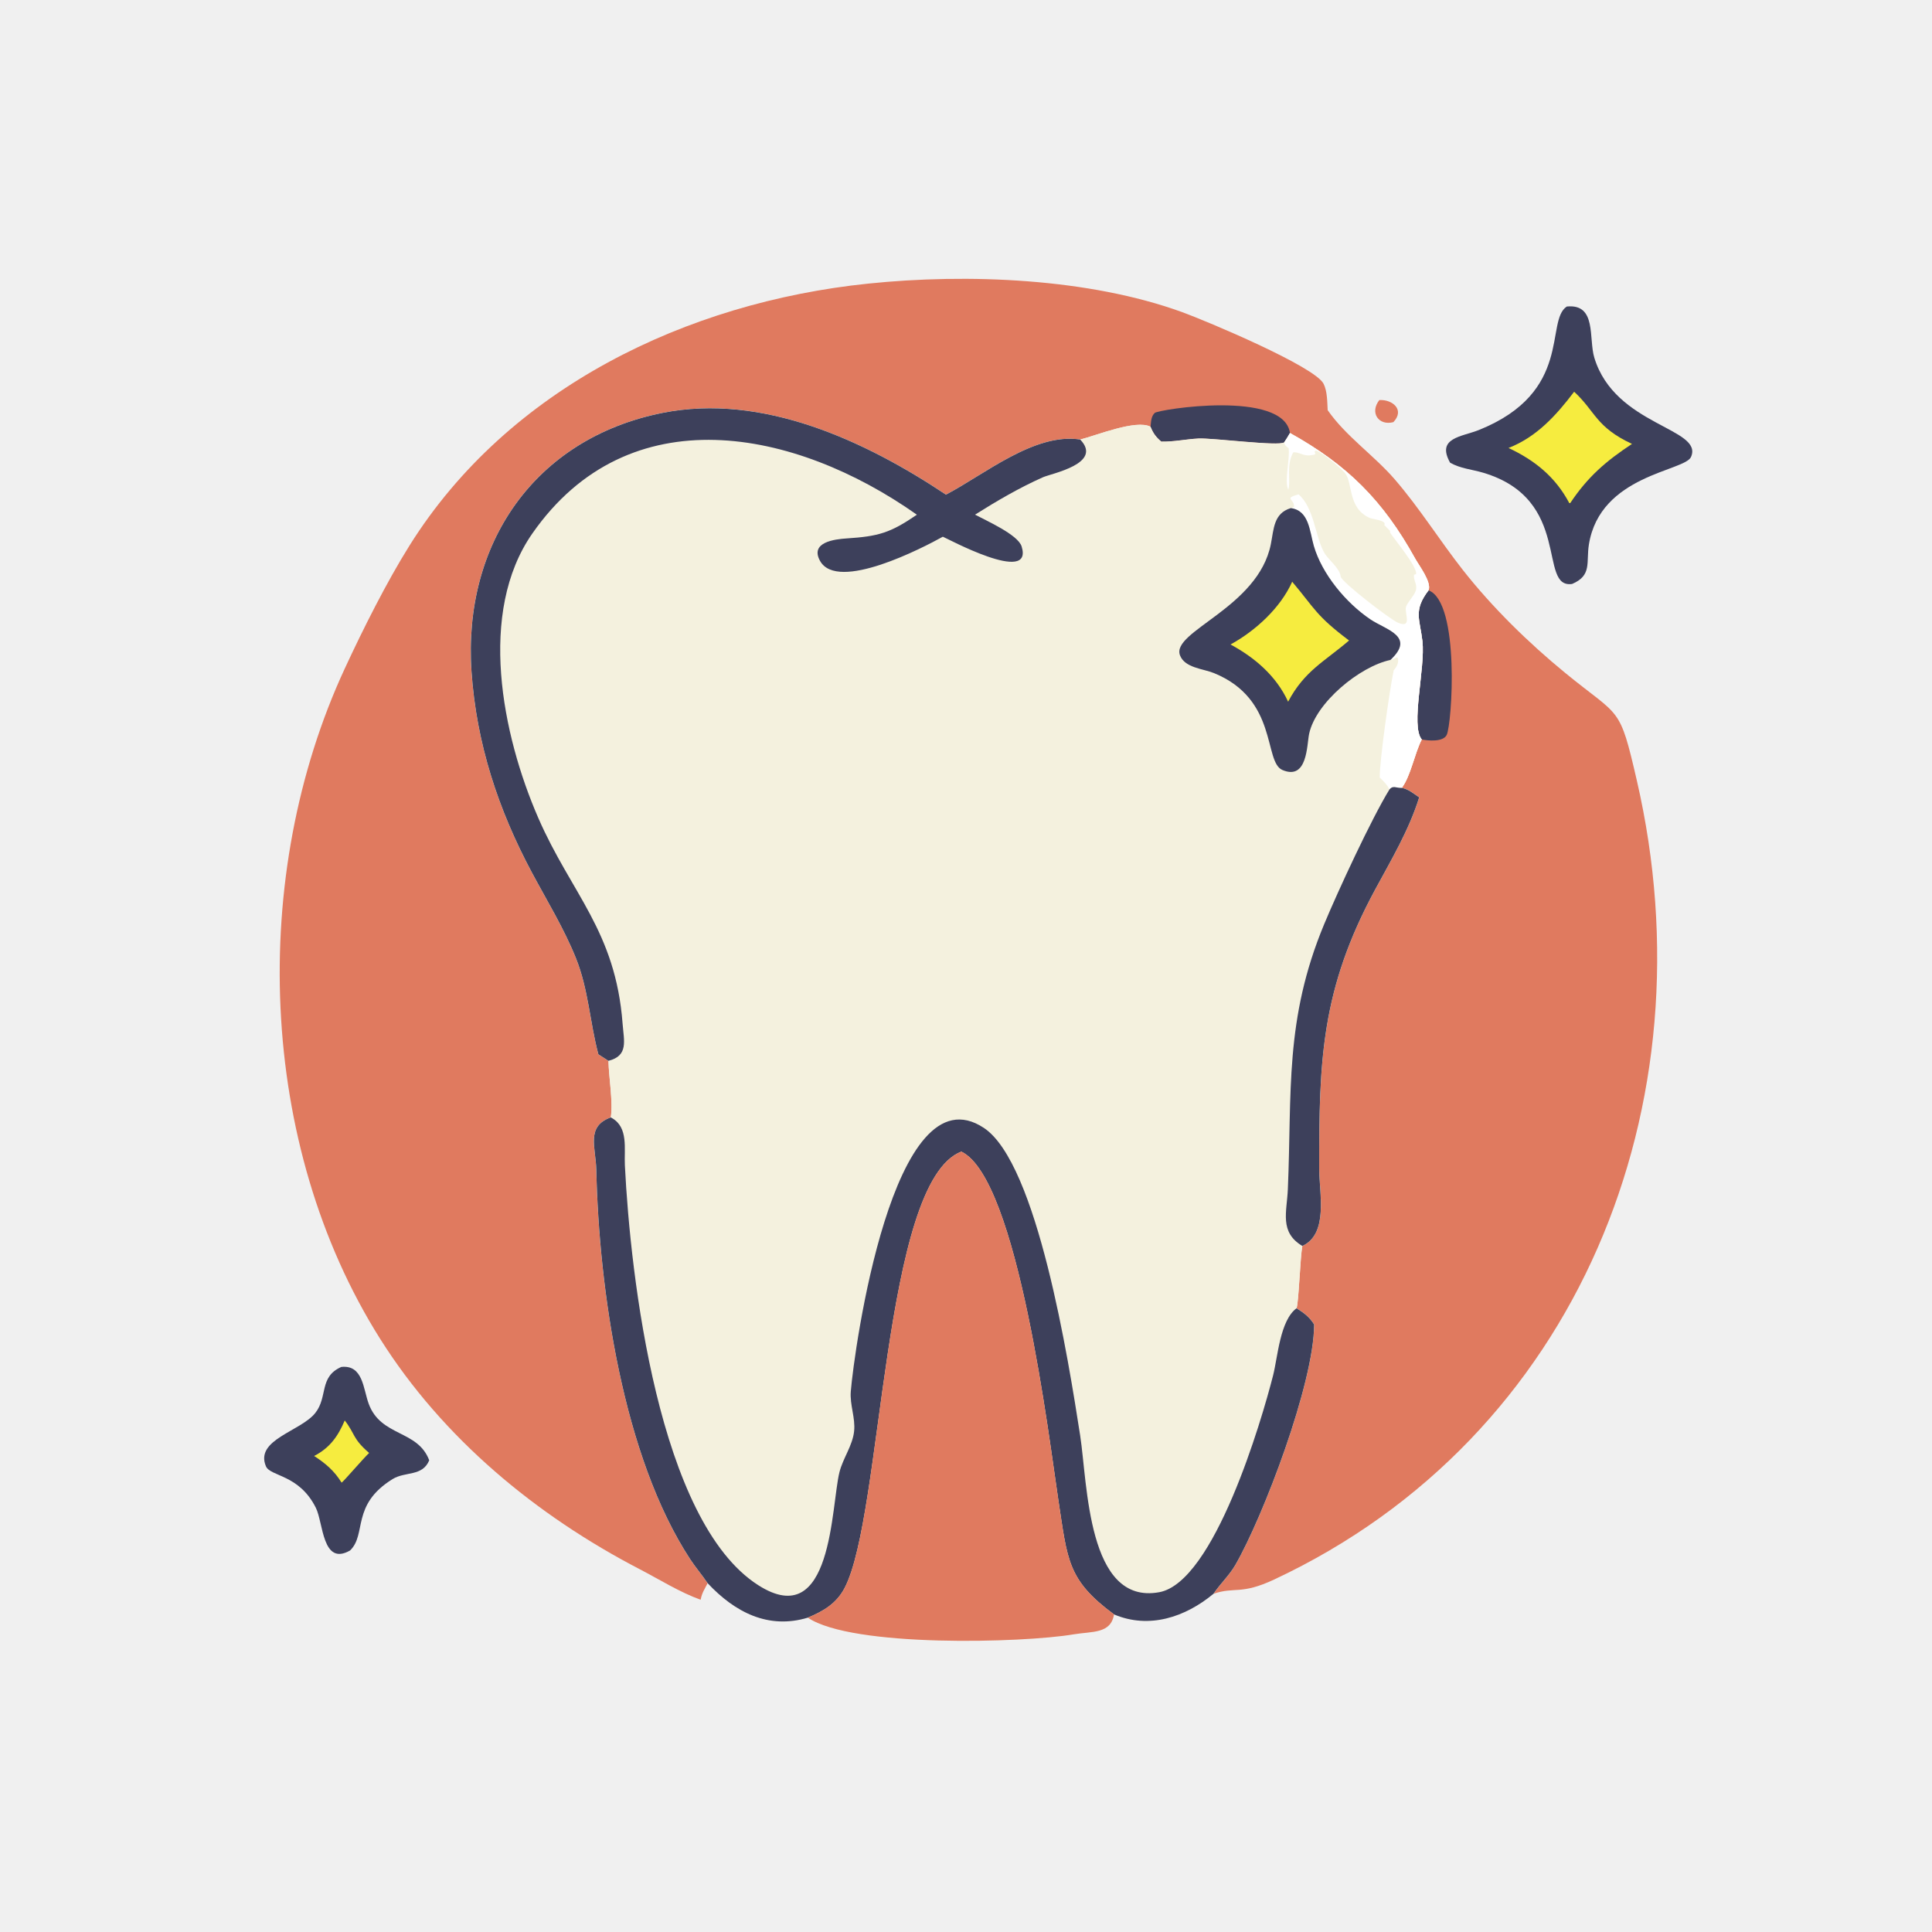
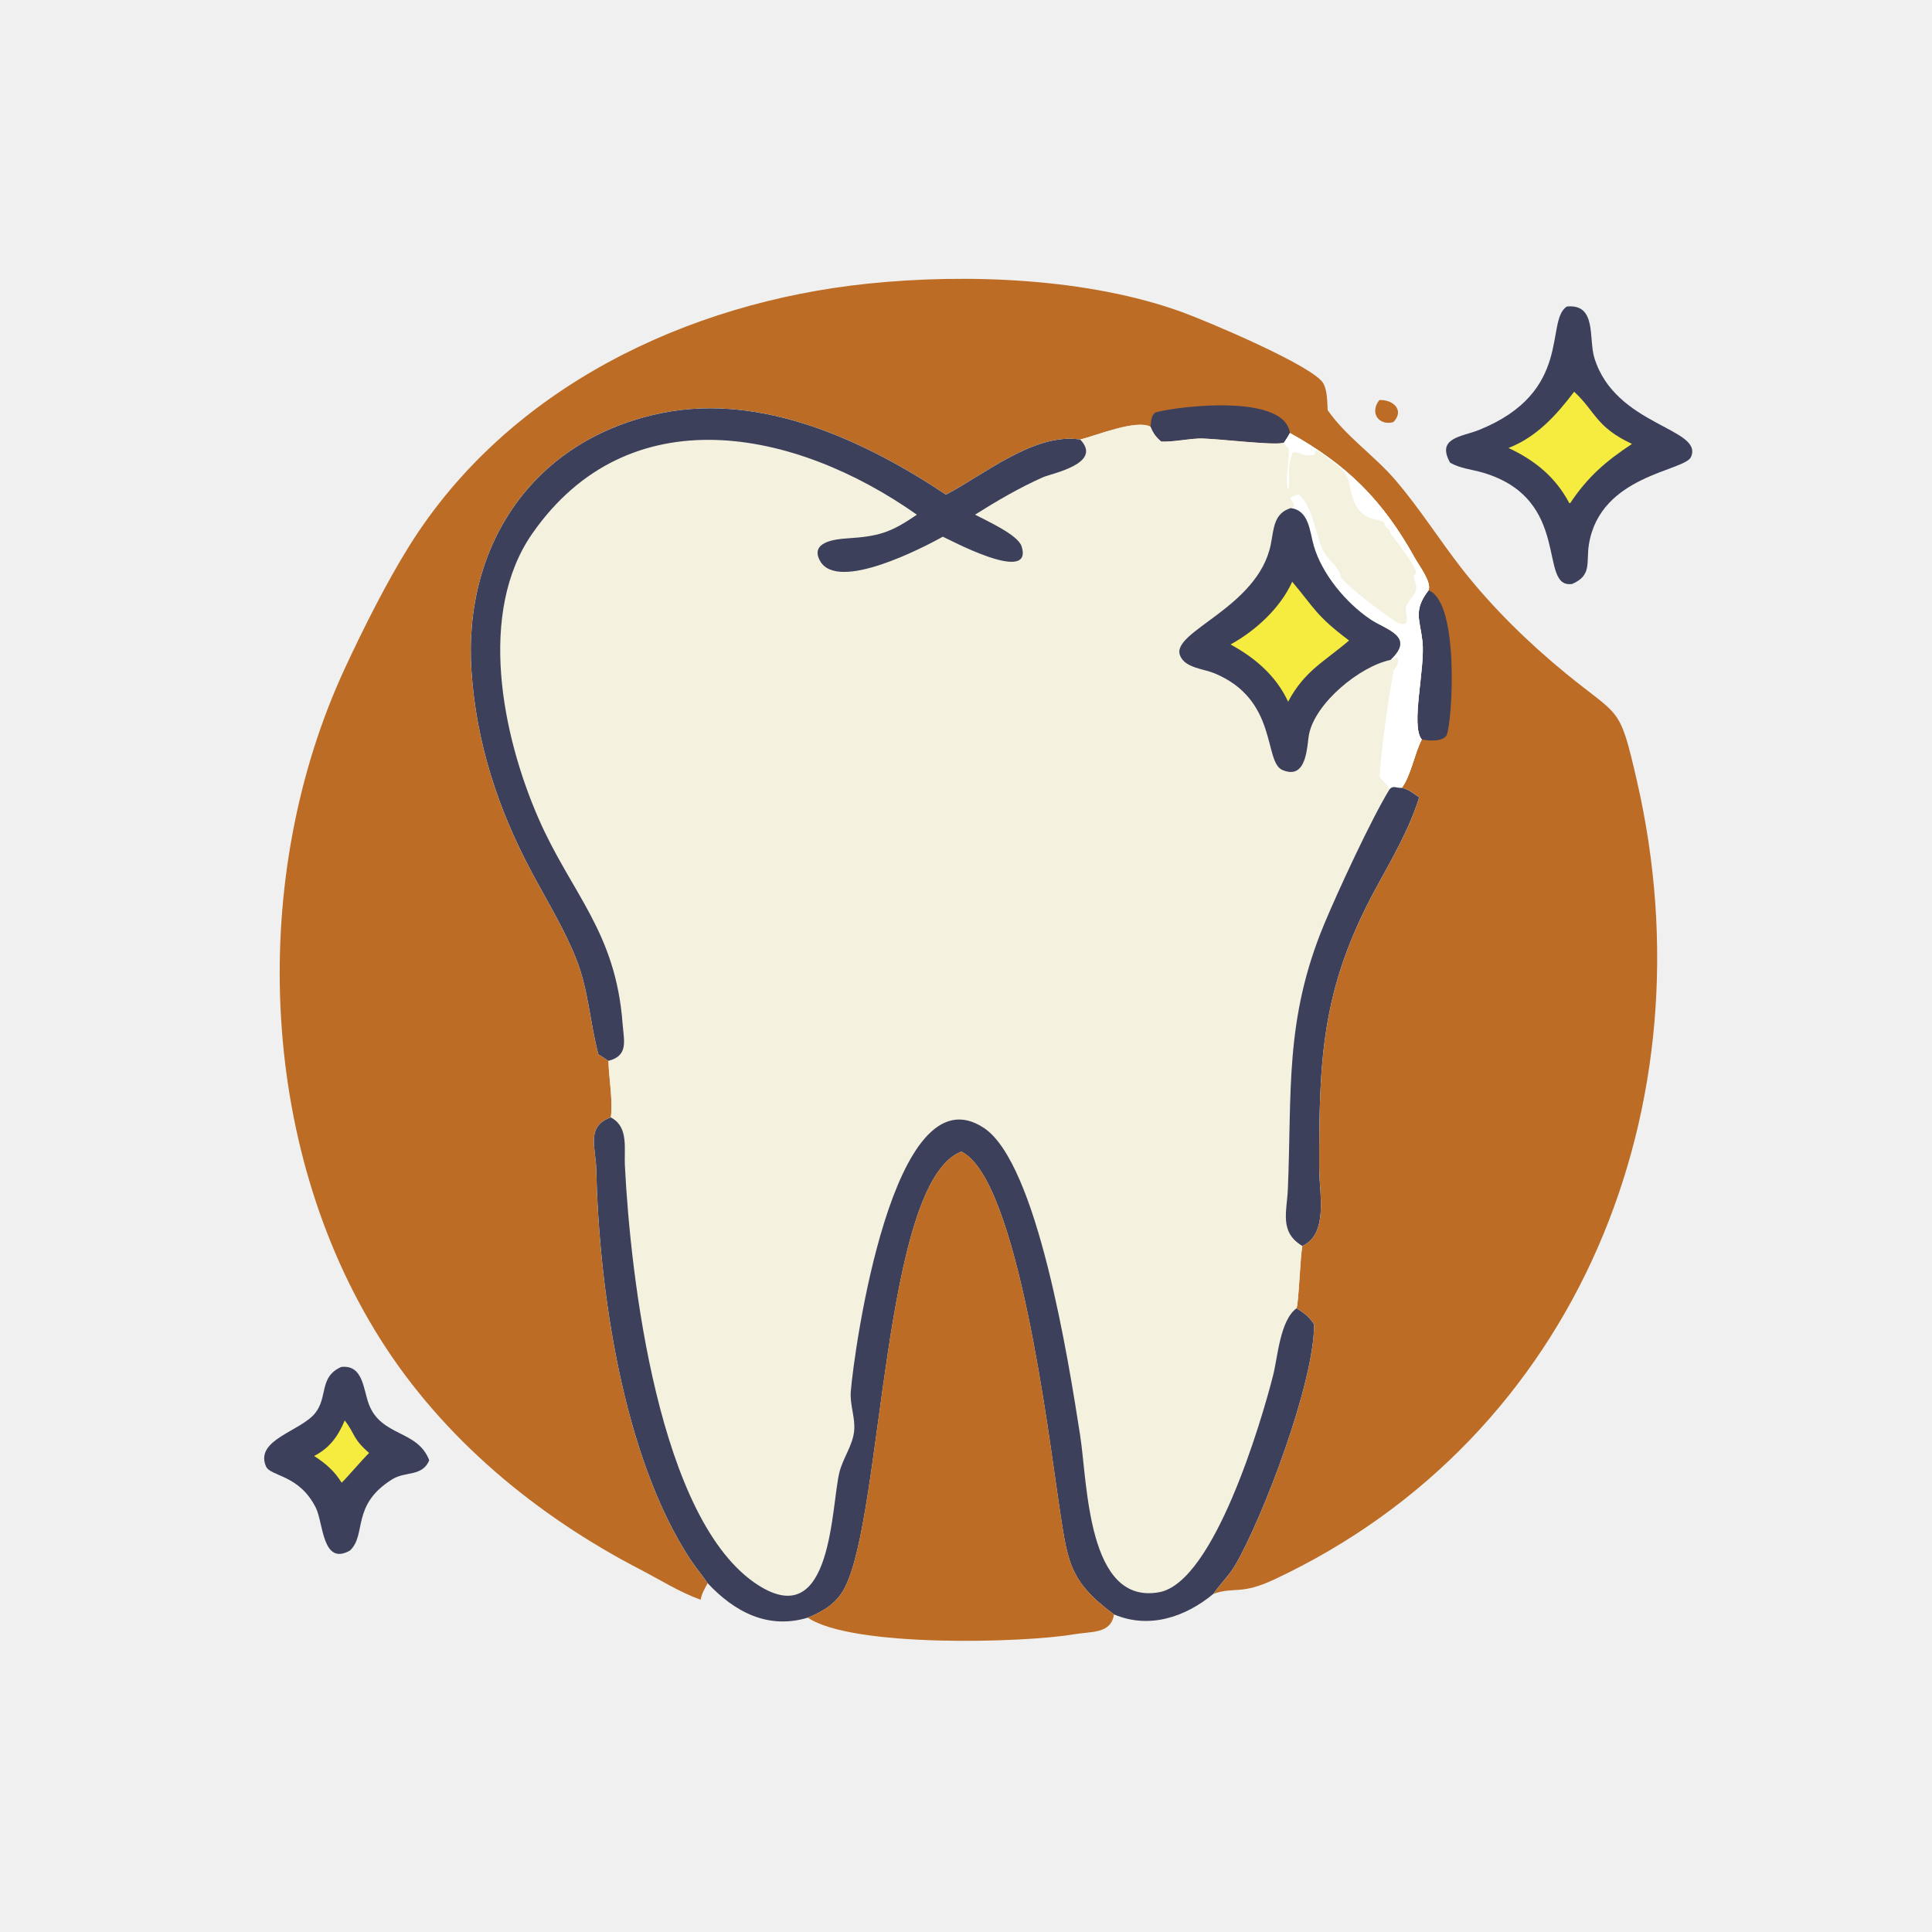
<svg xmlns="http://www.w3.org/2000/svg" width="1024" height="1024">
-   <path fill="#E07A5F" transform="scale(1.6 1.6)" d="M456.922 132.531C461.233 132.26 465.468 135.739 461.572 139.838C456.679 141.129 453.648 136.692 456.922 132.531Z" />
+   <path fill="#BC6C25" transform="scale(1.6 1.6)" d="M456.922 132.531C461.233 132.26 465.468 135.739 461.572 139.838C456.679 141.129 453.648 136.692 456.922 132.531Z" />
  <path fill="#3D405B" transform="scale(1.6 1.6)" d="M113.057 452.816C120.257 452.049 120.31 460.045 122.129 465.001C126.178 476.034 138.343 473.554 142.185 483.742C139.938 489.197 134.283 487.348 130.042 489.971C116.201 498.532 121.567 508.237 115.962 513.618C106.751 518.872 107.129 504.488 104.629 499.476C99.067 488.328 89.535 489.172 88.084 485.706C84.381 476.863 99.636 474.164 104.453 468.054C108.685 462.687 105.605 456.124 113.057 452.816Z" />
  <path fill="#F6EC3F" transform="scale(1.6 1.6)" d="M114.199 470.544C117.738 475.096 116.685 476.47 122.28 481.314C120.291 483.176 114 490.556 113.162 491.151C110.805 487.306 107.823 484.729 104.055 482.316C109.249 479.63 111.965 475.807 114.199 470.544Z" />
  <path fill="#3D405B" transform="scale(1.6 1.6)" d="M519.016 101.543C529.007 100.537 526.194 112.084 528.135 118.483C535.004 141.132 564.407 141.749 560.17 151.369C558.071 156.134 530.066 157.277 526.345 180.357C525.382 186.33 527.454 190.606 520.78 193.445C509.272 195.1 521.065 165.414 491.279 156.581C487.593 155.488 483.772 155.221 480.37 153.274C475.698 144.974 484.244 144.71 489.876 142.451C521.251 129.87 511.712 106.32 519.016 101.543Z" />
  <path fill="#F6EC3F" transform="scale(1.6 1.6)" d="M521.459 129.766C528.543 136.304 528.642 141.482 540.62 147.051C531.967 152.774 525.94 157.963 520.167 166.645L519.845 166.653C515.273 158.019 508.44 152.475 499.709 148.397C509.074 144.747 515.527 137.567 521.459 129.766Z" />
-   <path fill="#E07A5F" transform="scale(1.6 1.6)" d="M232.094 529.945C225.12 527.426 218.569 523.276 211.983 519.858C177.599 502.012 146.671 476.441 125.889 443.445C85.271 378.957 82.513 289.883 114.178 221.534C120.276 208.371 128.083 192.8 135.679 180.681C168.418 128.449 227.557 100.18 287.517 93.958C320.532 90.532 360.717 92.164 391.646 103.41C399.501 106.266 435.55 121.38 438.447 127.125C439.703 129.616 439.657 133.132 439.808 135.872C445.813 144.515 455.148 150.817 462.057 158.823C470.262 168.329 476.856 178.962 484.59 188.812C494.314 201.194 506.391 213.007 518.603 222.998C536.856 237.932 536.422 233.397 542.23 258.584C566.956 365.815 522.853 476.014 422.13 523.214C410.966 528.446 409.108 525.528 401.981 527.964C404.207 524.619 407.194 521.91 409.241 518.362C418.409 502.47 435.27 458.325 435.322 438.754C433.716 436.21 431.983 434.952 429.495 433.38C430.205 431.634 430.711 416.367 431.413 412.741C440.153 408.703 437.011 395.237 436.999 387.197C436.943 351.332 437.601 327.805 455.565 294.618C460.906 284.75 466.768 274.91 470.117 264.136C468.298 262.908 466.543 261.416 464.351 260.995C467.305 257.131 468.579 249.597 470.977 244.952C467.191 240.451 472.212 221.247 471.2 212.418C470.359 205.082 468.103 202.241 473.228 195.555C474.297 192.834 470.084 187.374 468.776 185.012C458.066 165.667 446.204 153.947 427.323 143.451C426.715 144.501 426.104 145.527 425.417 146.528C423.677 147.917 401.7 145.023 397.007 145.26C392.888 145.469 388.835 146.379 384.695 146.289C382.916 144.786 382.004 143.52 381.13 141.359C376.339 138.851 363.206 144.26 357.833 145.603C342.739 143.266 326.151 157.174 313.362 163.861C286.491 145.941 252.495 130.191 219.46 136.784C177.032 145.253 153.318 180.24 156.201 222.436C157.826 246.217 165.006 268.119 176.264 289.149C181.257 298.476 186.842 307.564 190.794 317.404C194.962 327.781 195.393 338.616 198.226 349.25L201.562 351.412C201.675 357.106 203.11 364.755 202.344 370.162C194.033 373.138 197.376 380.106 197.538 387.462C198.41 426.965 206.296 482.354 228.627 516.484C230.42 519.225 232.587 521.719 234.413 524.446C233.416 526.447 232.545 527.57 232.094 529.945Z" />
+   <path fill="#BC6C25" transform="scale(1.6 1.6)" d="M232.094 529.945C225.12 527.426 218.569 523.276 211.983 519.858C177.599 502.012 146.671 476.441 125.889 443.445C85.271 378.957 82.513 289.883 114.178 221.534C120.276 208.371 128.083 192.8 135.679 180.681C168.418 128.449 227.557 100.18 287.517 93.958C320.532 90.532 360.717 92.164 391.646 103.41C399.501 106.266 435.55 121.38 438.447 127.125C439.703 129.616 439.657 133.132 439.808 135.872C445.813 144.515 455.148 150.817 462.057 158.823C470.262 168.329 476.856 178.962 484.59 188.812C494.314 201.194 506.391 213.007 518.603 222.998C536.856 237.932 536.422 233.397 542.23 258.584C566.956 365.815 522.853 476.014 422.13 523.214C410.966 528.446 409.108 525.528 401.981 527.964C404.207 524.619 407.194 521.91 409.241 518.362C418.409 502.47 435.27 458.325 435.322 438.754C433.716 436.21 431.983 434.952 429.495 433.38C430.205 431.634 430.711 416.367 431.413 412.741C440.153 408.703 437.011 395.237 436.999 387.197C436.943 351.332 437.601 327.805 455.565 294.618C460.906 284.75 466.768 274.91 470.117 264.136C468.298 262.908 466.543 261.416 464.351 260.995C467.305 257.131 468.579 249.597 470.977 244.952C467.191 240.451 472.212 221.247 471.2 212.418C470.359 205.082 468.103 202.241 473.228 195.555C474.297 192.834 470.084 187.374 468.776 185.012C458.066 165.667 446.204 153.947 427.323 143.451C426.715 144.501 426.104 145.527 425.417 146.528C423.677 147.917 401.7 145.023 397.007 145.26C392.888 145.469 388.835 146.379 384.695 146.289C382.916 144.786 382.004 143.52 381.13 141.359C376.339 138.851 363.206 144.26 357.833 145.603C342.739 143.266 326.151 157.174 313.362 163.861C286.491 145.941 252.495 130.191 219.46 136.784C177.032 145.253 153.318 180.24 156.201 222.436C157.826 246.217 165.006 268.119 176.264 289.149C181.257 298.476 186.842 307.564 190.794 317.404C194.962 327.781 195.393 338.616 198.226 349.25L201.562 351.412C201.675 357.106 203.11 364.755 202.344 370.162C194.033 373.138 197.376 380.106 197.538 387.462C198.41 426.965 206.296 482.354 228.627 516.484C230.42 519.225 232.587 521.719 234.413 524.446C233.416 526.447 232.545 527.57 232.094 529.945Z" />
  <path fill="#3D405B" transform="scale(1.6 1.6)" d="M473.228 195.555C483.715 199.533 481.012 240.027 479.217 243.497C478 245.851 473.045 245.381 470.977 244.952C467.191 240.451 472.212 221.247 471.2 212.418C470.359 205.082 468.103 202.241 473.228 195.555Z" />
  <path fill="#3D405B" transform="scale(1.6 1.6)" d="M381.13 141.359C381.311 139.749 381.269 137.987 382.514 136.792C383.727 135.628 425.256 129.024 427.323 143.451C426.715 144.501 426.104 145.527 425.417 146.528C423.677 147.917 401.7 145.023 397.007 145.26C392.888 145.469 388.835 146.379 384.695 146.289C382.916 144.786 382.004 143.52 381.13 141.359Z" />
  <path fill="#F4F1DE" transform="scale(1.6 1.6)" d="M198.226 349.25C195.393 338.616 194.962 327.781 190.794 317.404C186.842 307.564 181.257 298.476 176.264 289.149C165.006 268.119 157.826 246.217 156.201 222.436C153.318 180.24 177.032 145.253 219.46 136.784C252.495 130.191 286.491 145.941 313.362 163.861C326.151 157.174 342.739 143.266 357.833 145.603C363.206 144.26 376.339 138.851 381.13 141.359C382.004 143.52 382.916 144.786 384.695 146.289C388.835 146.379 392.888 145.469 397.007 145.26C401.7 145.023 423.677 147.917 425.417 146.528C426.104 145.527 426.715 144.501 427.323 143.451C446.204 153.947 458.066 165.667 468.776 185.012C470.084 187.374 474.297 192.834 473.228 195.555C468.103 202.241 470.359 205.082 471.2 212.418C472.212 221.247 467.191 240.451 470.977 244.952C468.579 249.597 467.305 257.131 464.351 260.995C466.543 261.416 468.298 262.908 470.117 264.136C466.768 274.91 460.906 284.75 455.565 294.618C437.601 327.805 436.943 351.332 436.999 387.197C437.011 395.237 440.153 408.703 431.413 412.741C430.711 416.367 430.205 431.634 429.495 433.38C431.983 434.952 433.716 436.21 435.322 438.754C435.27 458.325 418.409 502.47 409.241 518.362C407.194 521.91 404.207 524.619 401.981 527.964C392.638 535.72 380.642 539.72 369.034 534.792C367.951 541.304 361.799 540.353 355.569 541.408C338.908 544.228 282.351 545.83 267.593 535.87C254.539 539.808 243.467 534.121 234.413 524.446C232.587 521.719 230.42 519.225 228.627 516.484C206.296 482.354 198.41 426.965 197.538 387.462C197.376 380.106 194.033 373.138 202.344 370.162C203.11 364.755 201.675 357.106 201.562 351.412L198.226 349.25Z" />
  <path fill="white" transform="scale(1.6 1.6)" d="M427.323 143.451C446.204 153.947 458.066 165.667 468.776 185.012C470.084 187.374 474.297 192.834 473.228 195.555C468.103 202.241 470.359 205.082 471.2 212.418C472.212 221.247 467.191 240.451 470.977 244.952C468.579 249.597 467.305 257.131 464.351 260.995L464.063 261.001C462.432 261.017 461.427 260.102 460.268 261.529C459.537 259.928 458.274 258.784 457.053 257.556C457.017 251.939 460.253 228.905 461.682 222.043C462.669 220.916 463.502 219.478 463.028 217.95L462.636 217.772C461.967 218.142 461.355 218.478 460.598 218.615C469.012 210.758 459.11 208.646 453.991 205.196C445.86 199.714 437.915 190.159 435.212 180.808C433.822 175.997 433.67 169.101 427.597 168.319L428.66 168.019C428.945 165.134 424.988 165.287 430.147 163.75C435.339 168.184 435.657 177.767 438.659 183.055C440.079 185.559 443.778 188.101 444.124 191.013C444.329 192.738 460.547 205.242 463.132 206.303C467.904 208.26 465.292 203.261 465.736 201.13C466.01 199.815 468.416 197.426 468.975 195.696C469.653 193.596 468.146 192.303 468.404 190.408L469.099 190.17C469.513 187.707 462.078 178.891 460.485 176.437L460.467 175.821C459.776 175.21 459.157 174.537 458.526 173.865L458.707 173.624C458.705 172.257 454.704 172.024 453.643 171.534C446.405 168.197 448.176 160.028 445.611 156.783C444.362 155.204 437.664 149.463 435.813 149.26C434.76 149.995 437.048 150.467 434.309 150.792L433.765 150.854C431.923 151.076 429.68 149.518 428.387 149.878C425.966 154.341 427.673 159.106 426.767 162.227C425.384 159.343 427.383 151.935 426.867 148.466C426.012 147.82 425.606 147.597 425.417 146.528C426.104 145.527 426.715 144.501 427.323 143.451Z" />
  <path fill="#3D405B" transform="scale(1.6 1.6)" d="M460.268 261.529C461.427 260.102 462.432 261.017 464.063 261.001L464.351 260.995C466.543 261.416 468.298 262.908 470.117 264.136C466.768 274.91 460.906 284.75 455.565 294.618C437.601 327.805 436.943 351.332 436.999 387.197C437.011 395.237 440.153 408.703 431.413 412.741C423.749 408.143 426.297 401.482 426.619 393.917C427.988 361.709 425.482 337.811 438.637 306.174C443.191 295.222 454.321 271.191 460.268 261.529Z" />
  <path fill="#3D405B" transform="scale(1.6 1.6)" d="M427.597 168.319C433.67 169.101 433.822 175.997 435.212 180.808C437.915 190.159 445.86 199.714 453.991 205.196C459.11 208.646 469.012 210.758 460.598 218.615C450.414 220.775 435.865 232.737 433.663 243.1C432.892 246.726 433.153 258.639 424.807 255.065C418.525 252.375 423.471 231.651 402.118 222.96C398.54 221.504 392.445 221.261 390.878 217.053C387.932 209.14 416.775 201.328 420.978 180.292C421.989 175.232 421.873 170.043 427.597 168.319Z" />
  <path fill="#F6EC3F" transform="scale(1.6 1.6)" d="M428.057 192.707C435.635 201.709 435.905 203.905 446.89 212.172C438.927 219.04 432.149 222.147 426.705 232.444C422.786 223.93 415.718 217.867 407.631 213.494C415.91 208.941 424.138 201.429 428.057 192.707Z" />
  <path fill="#3D405B" transform="scale(1.6 1.6)" d="M198.226 349.25C195.393 338.616 194.962 327.781 190.794 317.404C186.842 307.564 181.257 298.476 176.264 289.149C165.006 268.119 157.826 246.217 156.201 222.436C153.318 180.24 177.032 145.253 219.46 136.784C252.495 130.191 286.491 145.941 313.362 163.861C326.151 157.174 342.739 143.266 357.833 145.603C365.488 153.588 348.348 156.826 345.493 158.095C337.666 161.575 330.237 165.929 322.996 170.485C326.68 172.469 337.219 177.103 338.431 181.018C342.441 193.977 313.326 178.118 312.324 177.794C305.816 181.412 277.467 196.191 271.663 185.826C268.161 179.574 276.617 178.608 280.463 178.359C291.007 177.676 294.954 176.53 303.73 170.503C263.408 142.048 208.337 130.838 176.341 176.731C158.158 202.811 166.301 243.411 178.332 270.996C189.241 296.009 203.927 308.437 206.241 339.081C206.674 344.811 208.266 349.706 201.562 351.412L198.226 349.25Z" />
  <path fill="#3D405B" transform="scale(1.6 1.6)" d="M234.413 524.446C232.587 521.719 230.42 519.225 228.627 516.484C206.296 482.354 198.41 426.965 197.538 387.462C197.376 380.106 194.033 373.138 202.344 370.162L202.742 370.388C208.225 373.546 206.724 380.553 206.998 386.035C208.826 422.674 218.08 503.924 251.158 525.098C275.907 540.94 275.25 498.778 278.1 487.602C279.28 482.977 282.44 478.852 282.937 474.103C283.403 469.65 281.475 465.435 281.837 460.912C282.901 447.661 295.75 353.621 325.921 373.635C343.663 385.405 353.939 450.609 357.816 475.519C360.286 491.389 360.146 531.85 384.033 527.435C402.235 524.07 417.919 470.608 421.723 455.644C423.297 449.455 424.002 437.439 429.495 433.38C431.983 434.952 433.716 436.21 435.322 438.754C435.27 458.325 418.409 502.47 409.241 518.362C407.194 521.91 404.207 524.619 401.981 527.964C392.638 535.72 380.642 539.72 369.034 534.792C353.566 523.388 353.639 516.781 350.612 497.032C347.584 477.278 337.295 390.438 318.452 381.486C292.241 391.517 292.501 501.939 279.756 526.105C277.066 531.205 272.733 533.749 267.593 535.87C254.539 539.808 243.467 534.121 234.413 524.446Z" />
-   <path fill="#E07A5F" transform="scale(1.6 1.6)" d="M267.593 535.87C272.733 533.749 277.066 531.205 279.756 526.105C292.501 501.939 292.241 391.517 318.452 381.486C337.295 390.438 347.584 477.278 350.612 497.032C353.639 516.781 353.566 523.388 369.034 534.792C367.951 541.304 361.799 540.353 355.569 541.408C338.908 544.228 282.351 545.83 267.593 535.87Z" />
+   <path fill="#BC6C25" transform="scale(1.6 1.6)" d="M267.593 535.87C272.733 533.749 277.066 531.205 279.756 526.105C292.501 501.939 292.241 391.517 318.452 381.486C337.295 390.438 347.584 477.278 350.612 497.032C353.639 516.781 353.566 523.388 369.034 534.792C367.951 541.304 361.799 540.353 355.569 541.408C338.908 544.228 282.351 545.83 267.593 535.87Z" />
</svg>
